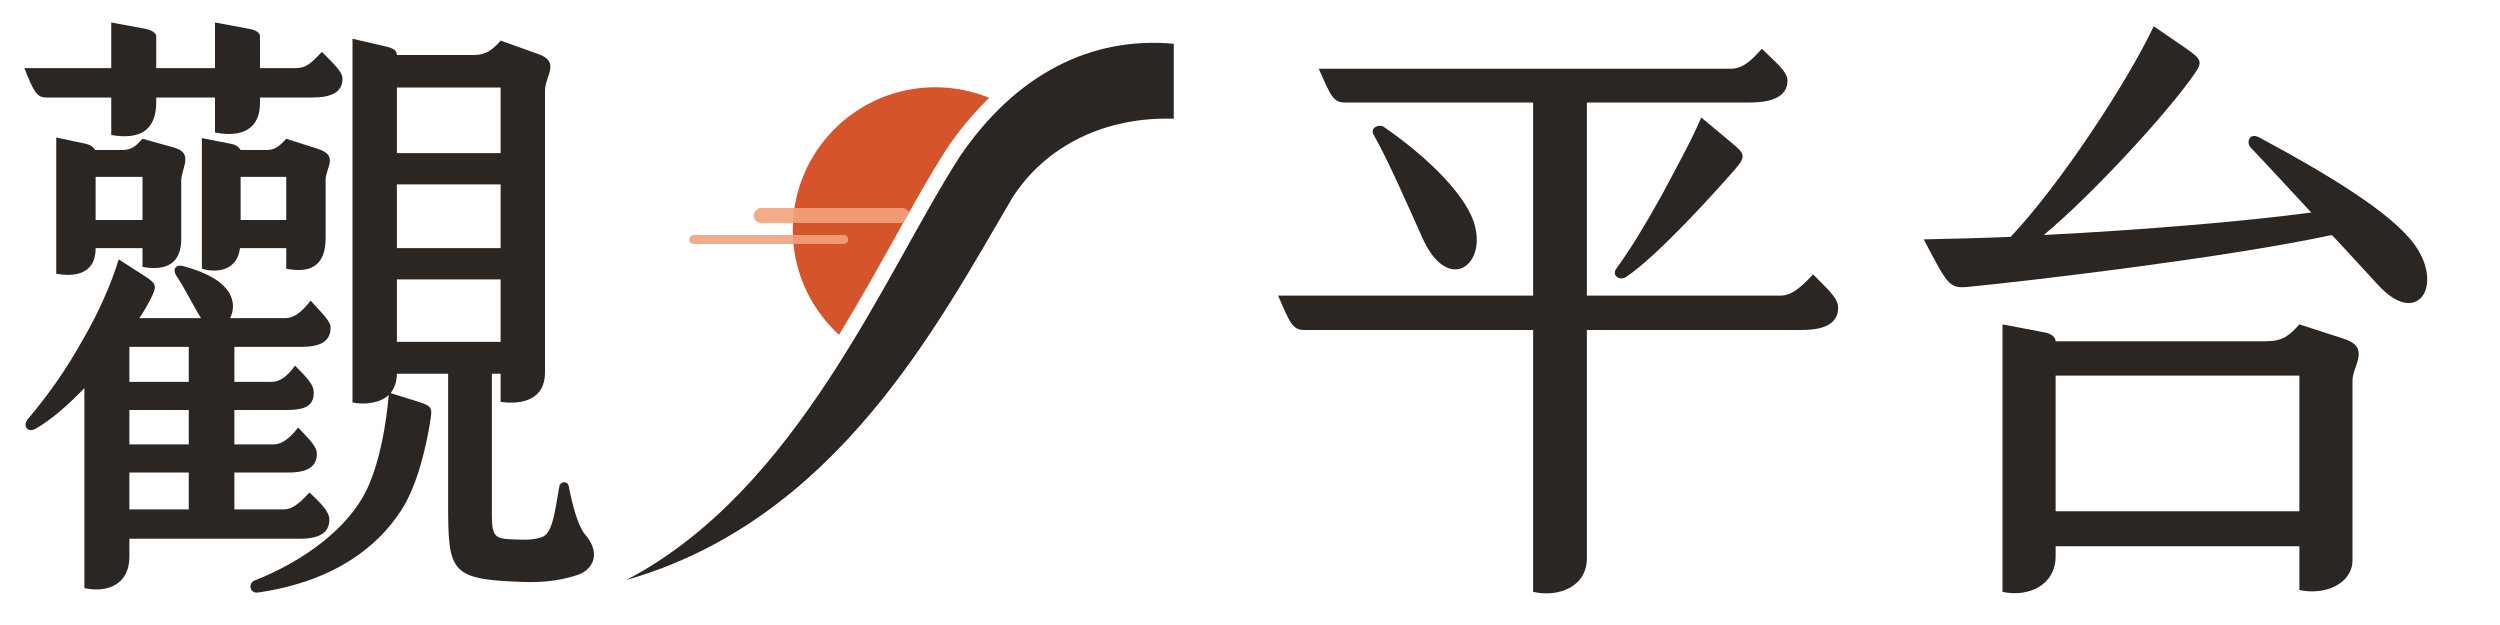
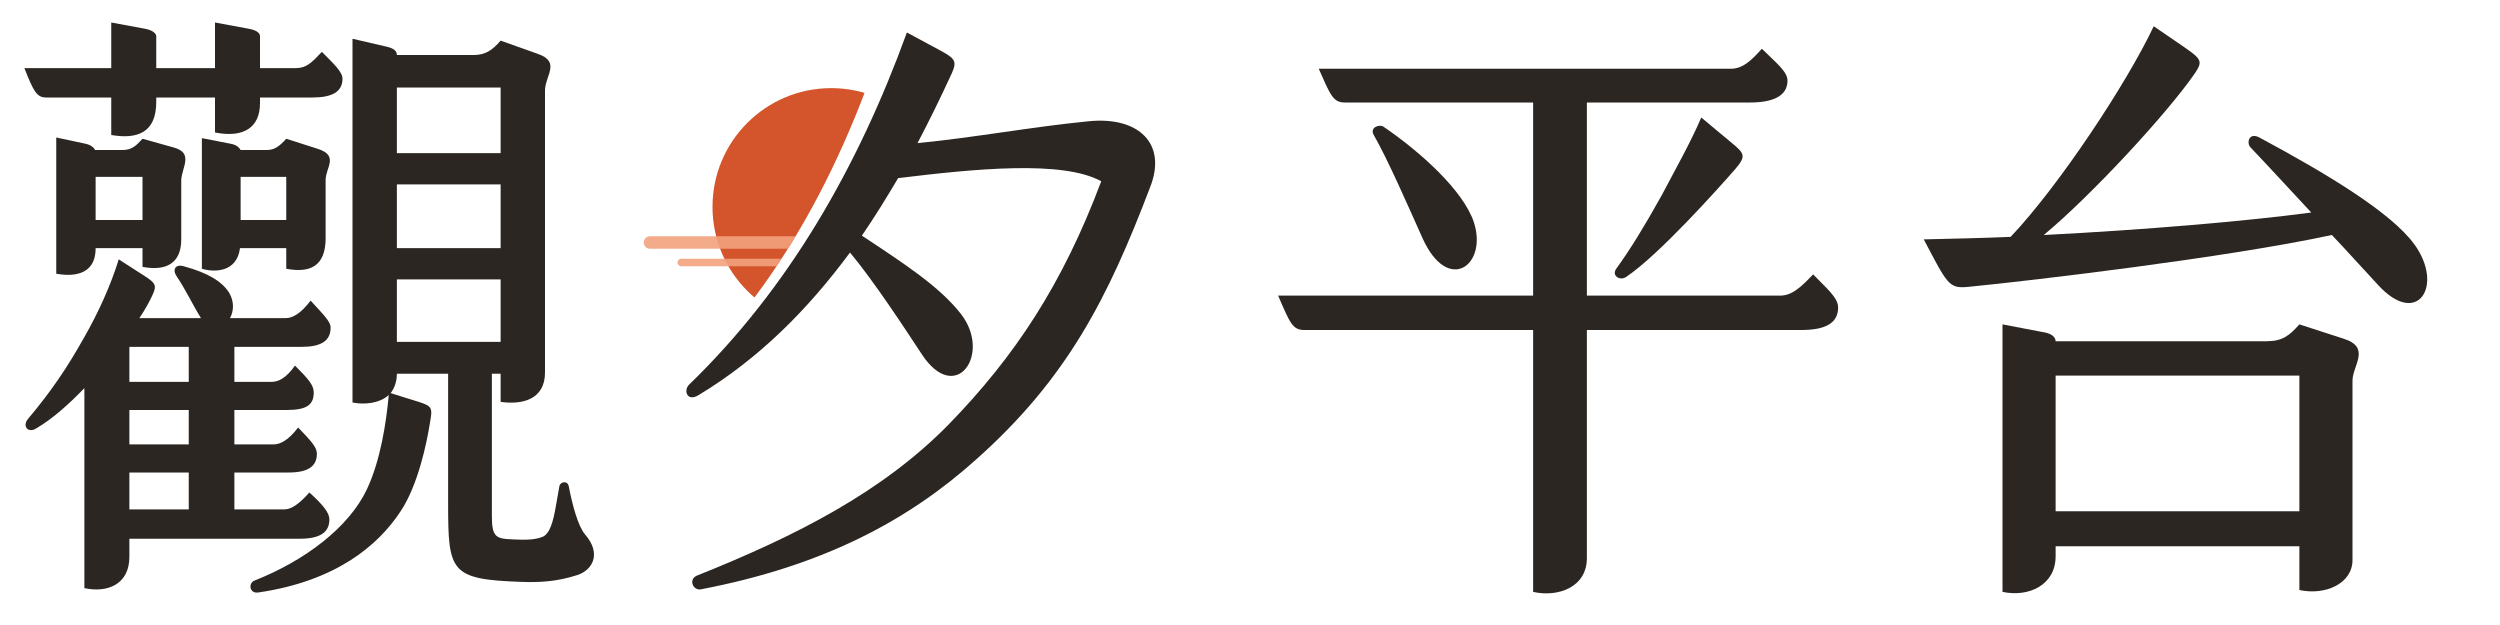
<svg xmlns="http://www.w3.org/2000/svg" viewBox="0 0 4000 1000" role="img" aria-label="觀夕平台">
  <defs>
    <clipPath id="sky">
-       <path d="M0 0H1000V154H823C713 144 613 194 538 304C438 459 323 749 93 869L0 869Z" />
+       <path d="M1000 0H1427C1349 267 1238 461 1079 615L1000 615Z" transform="translate(6 0)" />
    </clipPath>
  </defs>
  <g fill="#2b2622">
    <path id="glyph-1-觀" d="M178 216C219 223 250 213 250 163V156H344V212C390 221 416 204 416 165V156H500C531 156 548 147 548 126C548 115 534 102 515 83C498 101 490 109 473 109H416V58C416 52 409 48 398 46L344 36V109H250V58C250 53 243 48 232 46L178 36V109H39C54 147 59 156 74 156H178ZM45 670C35 682 45 693 57 686C83 671 110 647 135 621V941C172 949 207 935 207 891V862H479C512 862 527 852 527 831C527 820 516 807 495 788C478 807 466 815 455 815H375V756H462C493 756 507 746 507 726C507 715 497 705 477 684C461 705 448 711 438 711H375V656H458C489 656 502 649 502 628C502 616 493 606 472 585C457 606 445 611 434 611H375V555H482C513 555 529 546 529 524C529 514 516 502 497 481C481 502 468 509 457 509H368C374 498 375 483 367 469C356 451 334 437 294 426C280 422 276 432 282 441C298 465 309 489 321 508C321 508 321 509 322 509H223C233 494 240 481 244 472C251 457 249 453 232 442L190 415C177 457 157 501 134 541C107 589 82 626 45 670ZM90 438C113 442 153 443 153 397H228V427C265 434 290 422 290 383V289C290 269 311 245 278 236L228 222C218 233 211 240 196 240H152C151 237 146 232 137 230L90 220ZM153 352V283H228V352ZM207 815V756H302V815ZM207 711V656H302V711ZM207 611V555H302V611ZM323 430C343 436 379 436 384 397H458V430C495 437 521 427 521 381V288C521 268 543 249 508 238L458 222C448 233 440 240 427 240H385C383 237 380 232 369 230L323 221ZM385 352V283H458V352ZM407 929C397 933 399 950 413 948C537 930 605 873 641 818C669 776 683 708 688 676C692 653 692 650 670 643L625 629C631 621 635 611 635 598H717V805C717 915 720 927 834 931C862 932 890 931 924 920C948 912 963 886 936 855C925 842 916 809 910 778C908 768 896 771 895 778L889 812C885 834 880 854 868 859C855 864 841 864 820 863C793 862 787 859 787 825V598H801V643C836 648 872 639 872 596V145C872 121 898 99 860 86L801 65C788 80 777 88 758 88H635C635 83 632 78 620 75L564 62V644C584 648 608 645 622 632C618 676 609 736 587 783C558 844 488 897 407 929ZM635 547V447H801V547ZM635 397V295H801V397ZM635 245V140H801V245Z" />
    <path id="glyph-3-平" d="M2453 947C2492 956 2539 940 2539 893V528H2882C2919 528 2941 518 2941 492C2941 476 2922 461 2901 439C2881 460 2867 473 2848 473H2539V164H2800C2836 164 2860 154 2860 129C2860 114 2840 99 2819 78C2801 98 2788 110 2769 110H2110C2129 153 2133 164 2152 164H2453V473H2045C2064 517 2068 528 2087 528H2453ZM2198 216C2220 254 2254 332 2276 381C2317 472 2381 424 2358 355C2341 305 2274 244 2214 203C2207 198 2191 204 2198 216ZM2586 430C2578 441 2592 450 2602 443C2654 408 2748 303 2776 271C2794 250 2792 246 2770 228L2722 188C2705 228 2681 270 2659 312C2630 364 2609 398 2586 430Z" />
    <path id="glyph-4-台" d="M3204 947C3246 956 3289 936 3289 890V874H3679V944C3720 953 3764 934 3764 896V609C3764 585 3794 556 3750 542L3679 519C3663 537 3652 546 3626 546H3289C3289 540 3283 534 3272 532L3204 519ZM3078 383C3116 455 3118 462 3149 459C3251 449 3564 412 3731 376C3753 399 3776 425 3805 456C3868 525 3911 457 3863 391C3826 340 3723 278 3615 220C3598 211 3594 229 3601 236C3639 276 3668 308 3698 340C3594 354 3428 368 3270 376C3346 313 3468 181 3512 117C3524 99 3523 95 3497 77L3446 42C3402 135 3293 299 3217 379C3169 381 3122 382 3078 383ZM3289 818V601H3679V818Z" />
+     <path id="glyph-2-夕" d="M1118 632C1214 574 1292 496 1360 404C1399 451 1446 523 1475 567C1529 649 1587 567 1538 503C1504 459 1447 422 1379 377C1399 348 1418 317 1437 285C1560 270 1700 256 1762 290C1700 455 1624 570 1518 679C1412 787 1275 857 1115 921C1101 927 1109 945 1121 943C1320 905 1455 831 1562 735C1708 605 1773 476 1840 300C1868 230 1822 186 1742 194C1650 203 1560 220 1468 229C1487 193 1505 156 1523 117C1532 97 1527 93 1503 80L1451 52C1373 267 1262 461 1103 615C1093 624 1099 644 1118 632Z" />
  </g>
-   <g id="mark-夕" transform="translate(870 -128) scale(1.2)">
-     <g clip-path="url(#sky)">
-       <g fill="#d4552b">
-         <circle cx="522" cy="413" r="190" />
-       </g>
-       <path id="clouds" fill="#f2a27e" fill-opacity="0.9" d="M290 384H478A10 10 0 0 1 478 404H290A10 10 0 0 1 290 384Z M200 420H400A6 6 0 0 1 400 432H200A6 6 0 0 1 200 420Z" />
-     </g>
-     <path id="ridge" fill="#2b2622" d="M840 165C730 155 630 205 555 315C455 470 340 760 110 880C390 800 525 540 625 370C670 300 750 262 840 265Z" />
+   <g clip-path="url(#sky)">
+     <circle fill="#d4552b" cx="1330" cy="331" r="190" />
+     <path id="clouds" fill="#f2a27e" fill-opacity="0.9" d="M1040 378H1300A10 10 0 0 1 1300 398H1040A10 10 0 0 1 1040 378Z M1090 414H1330A6 6 0 0 1 1330 426H1090A6 6 0 0 1 1090 414Z" />
  </g>
</svg>
